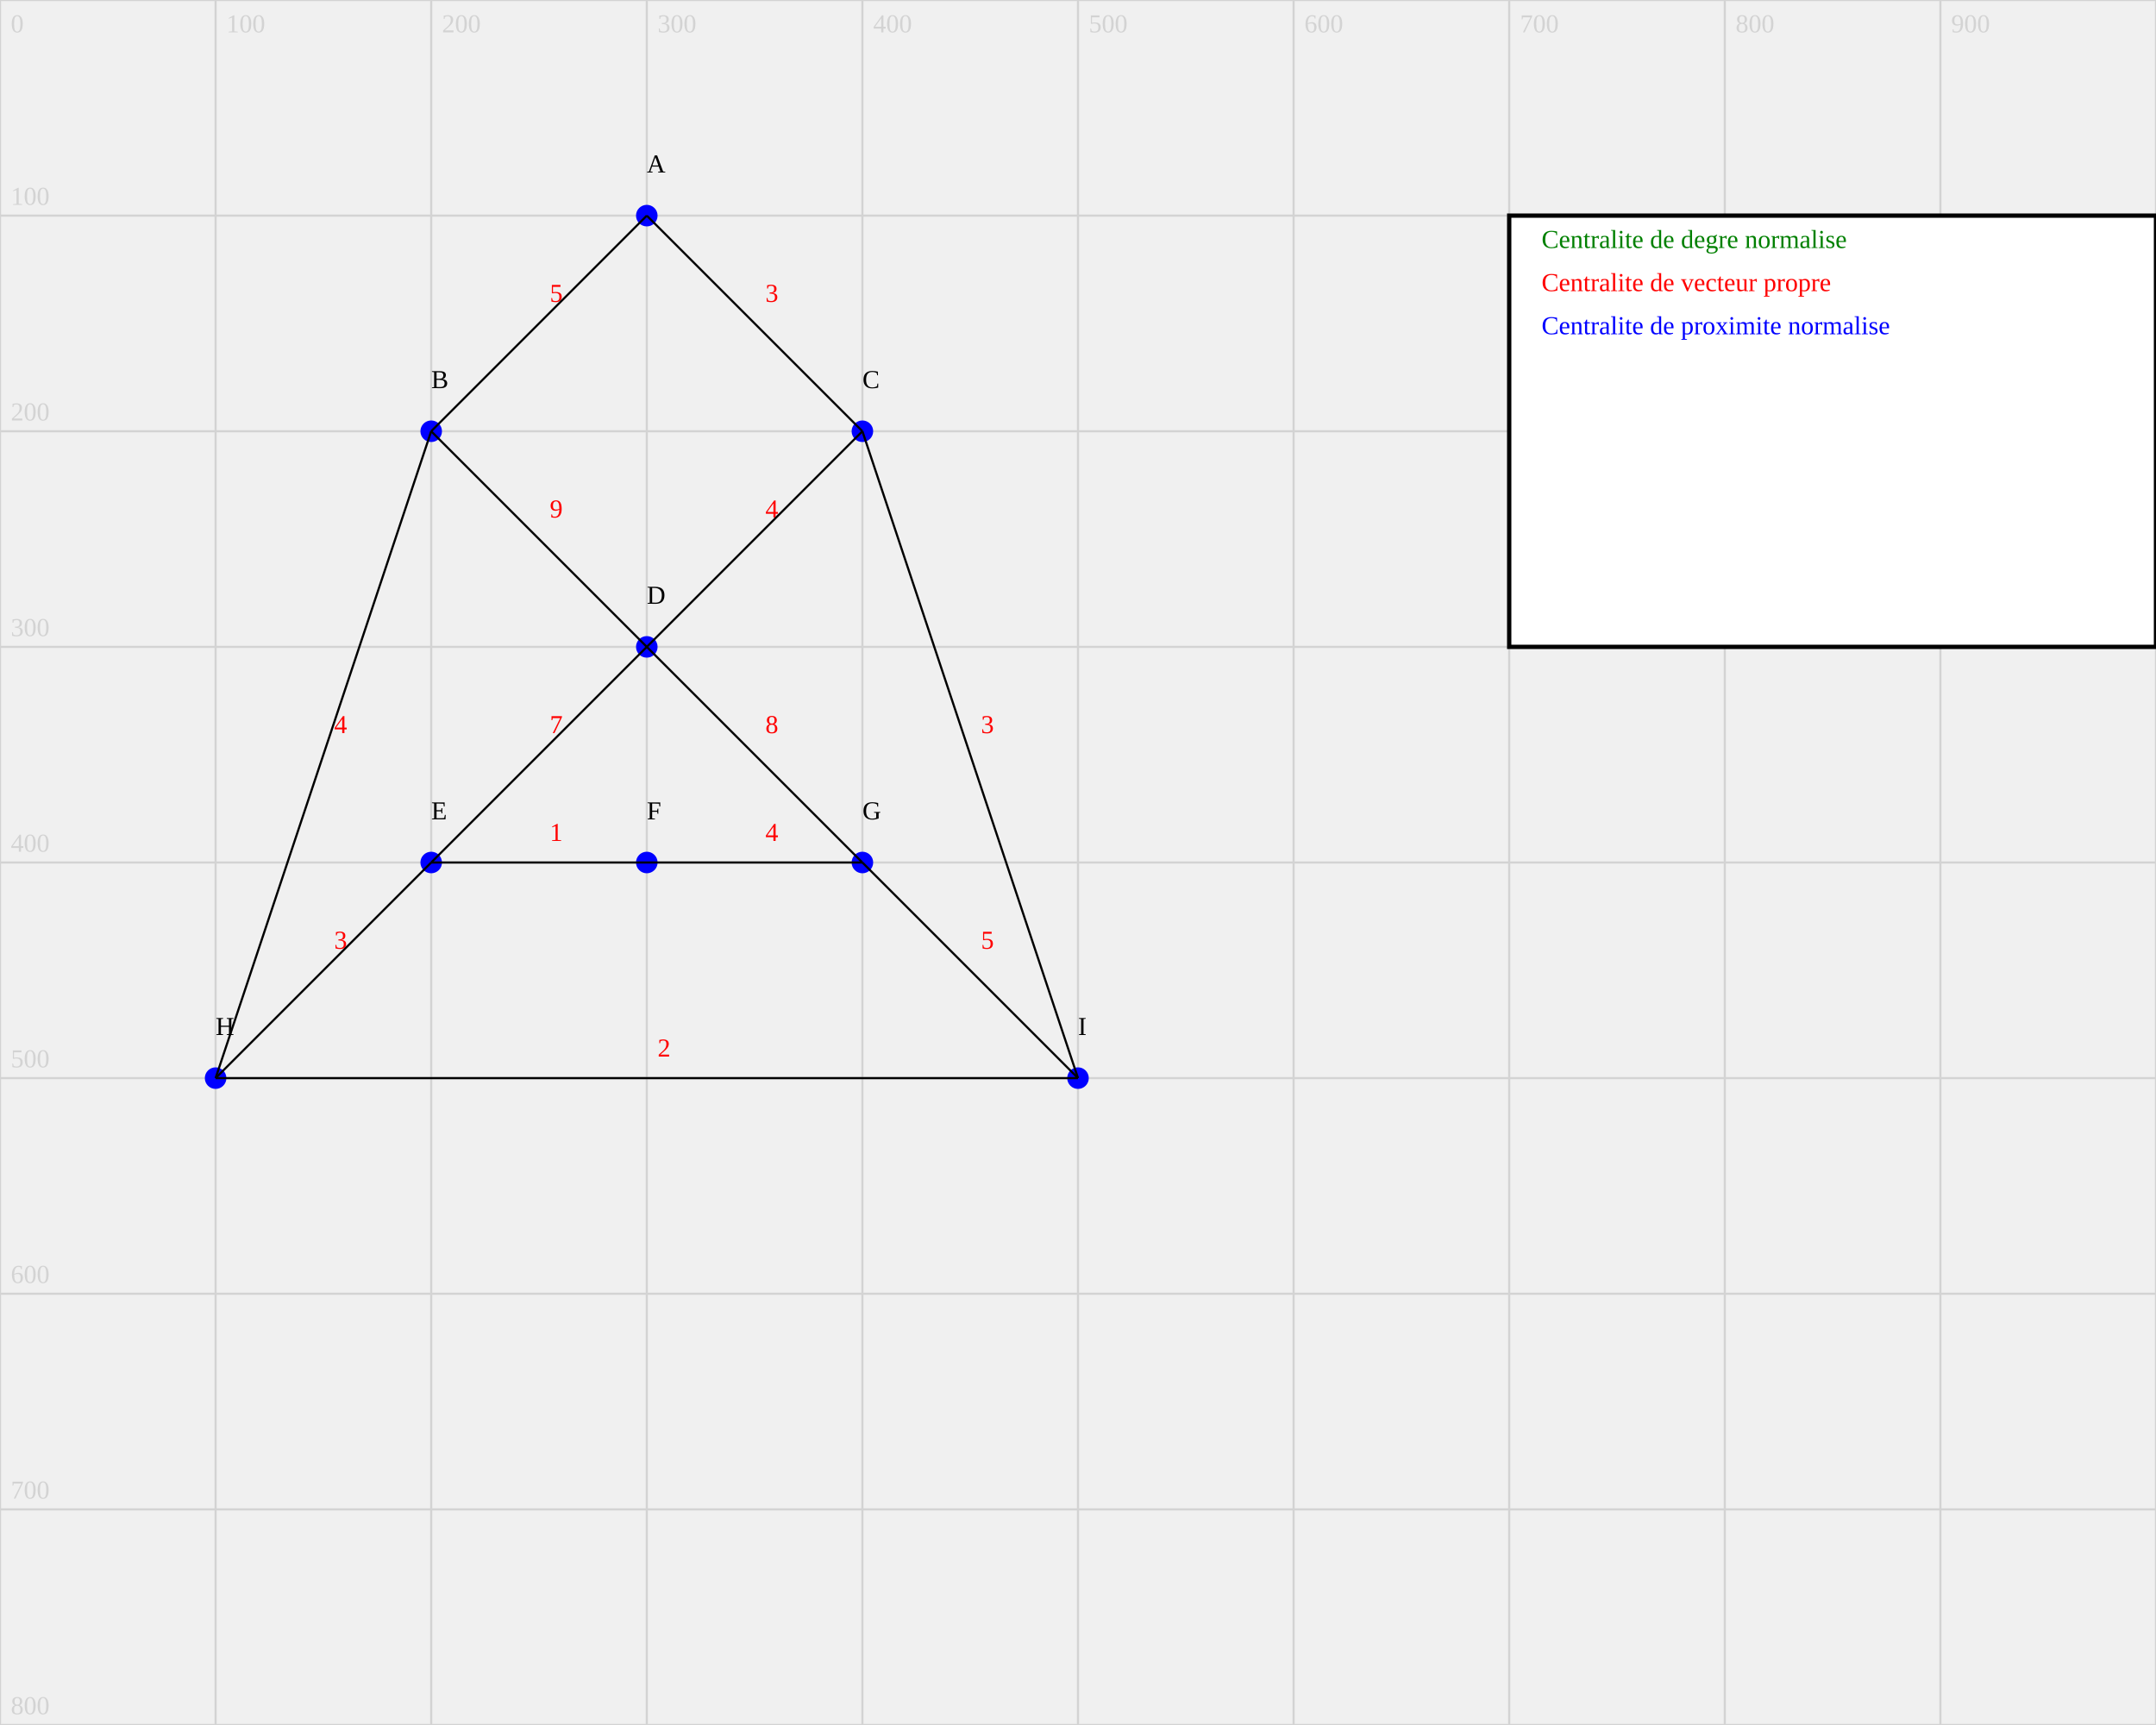
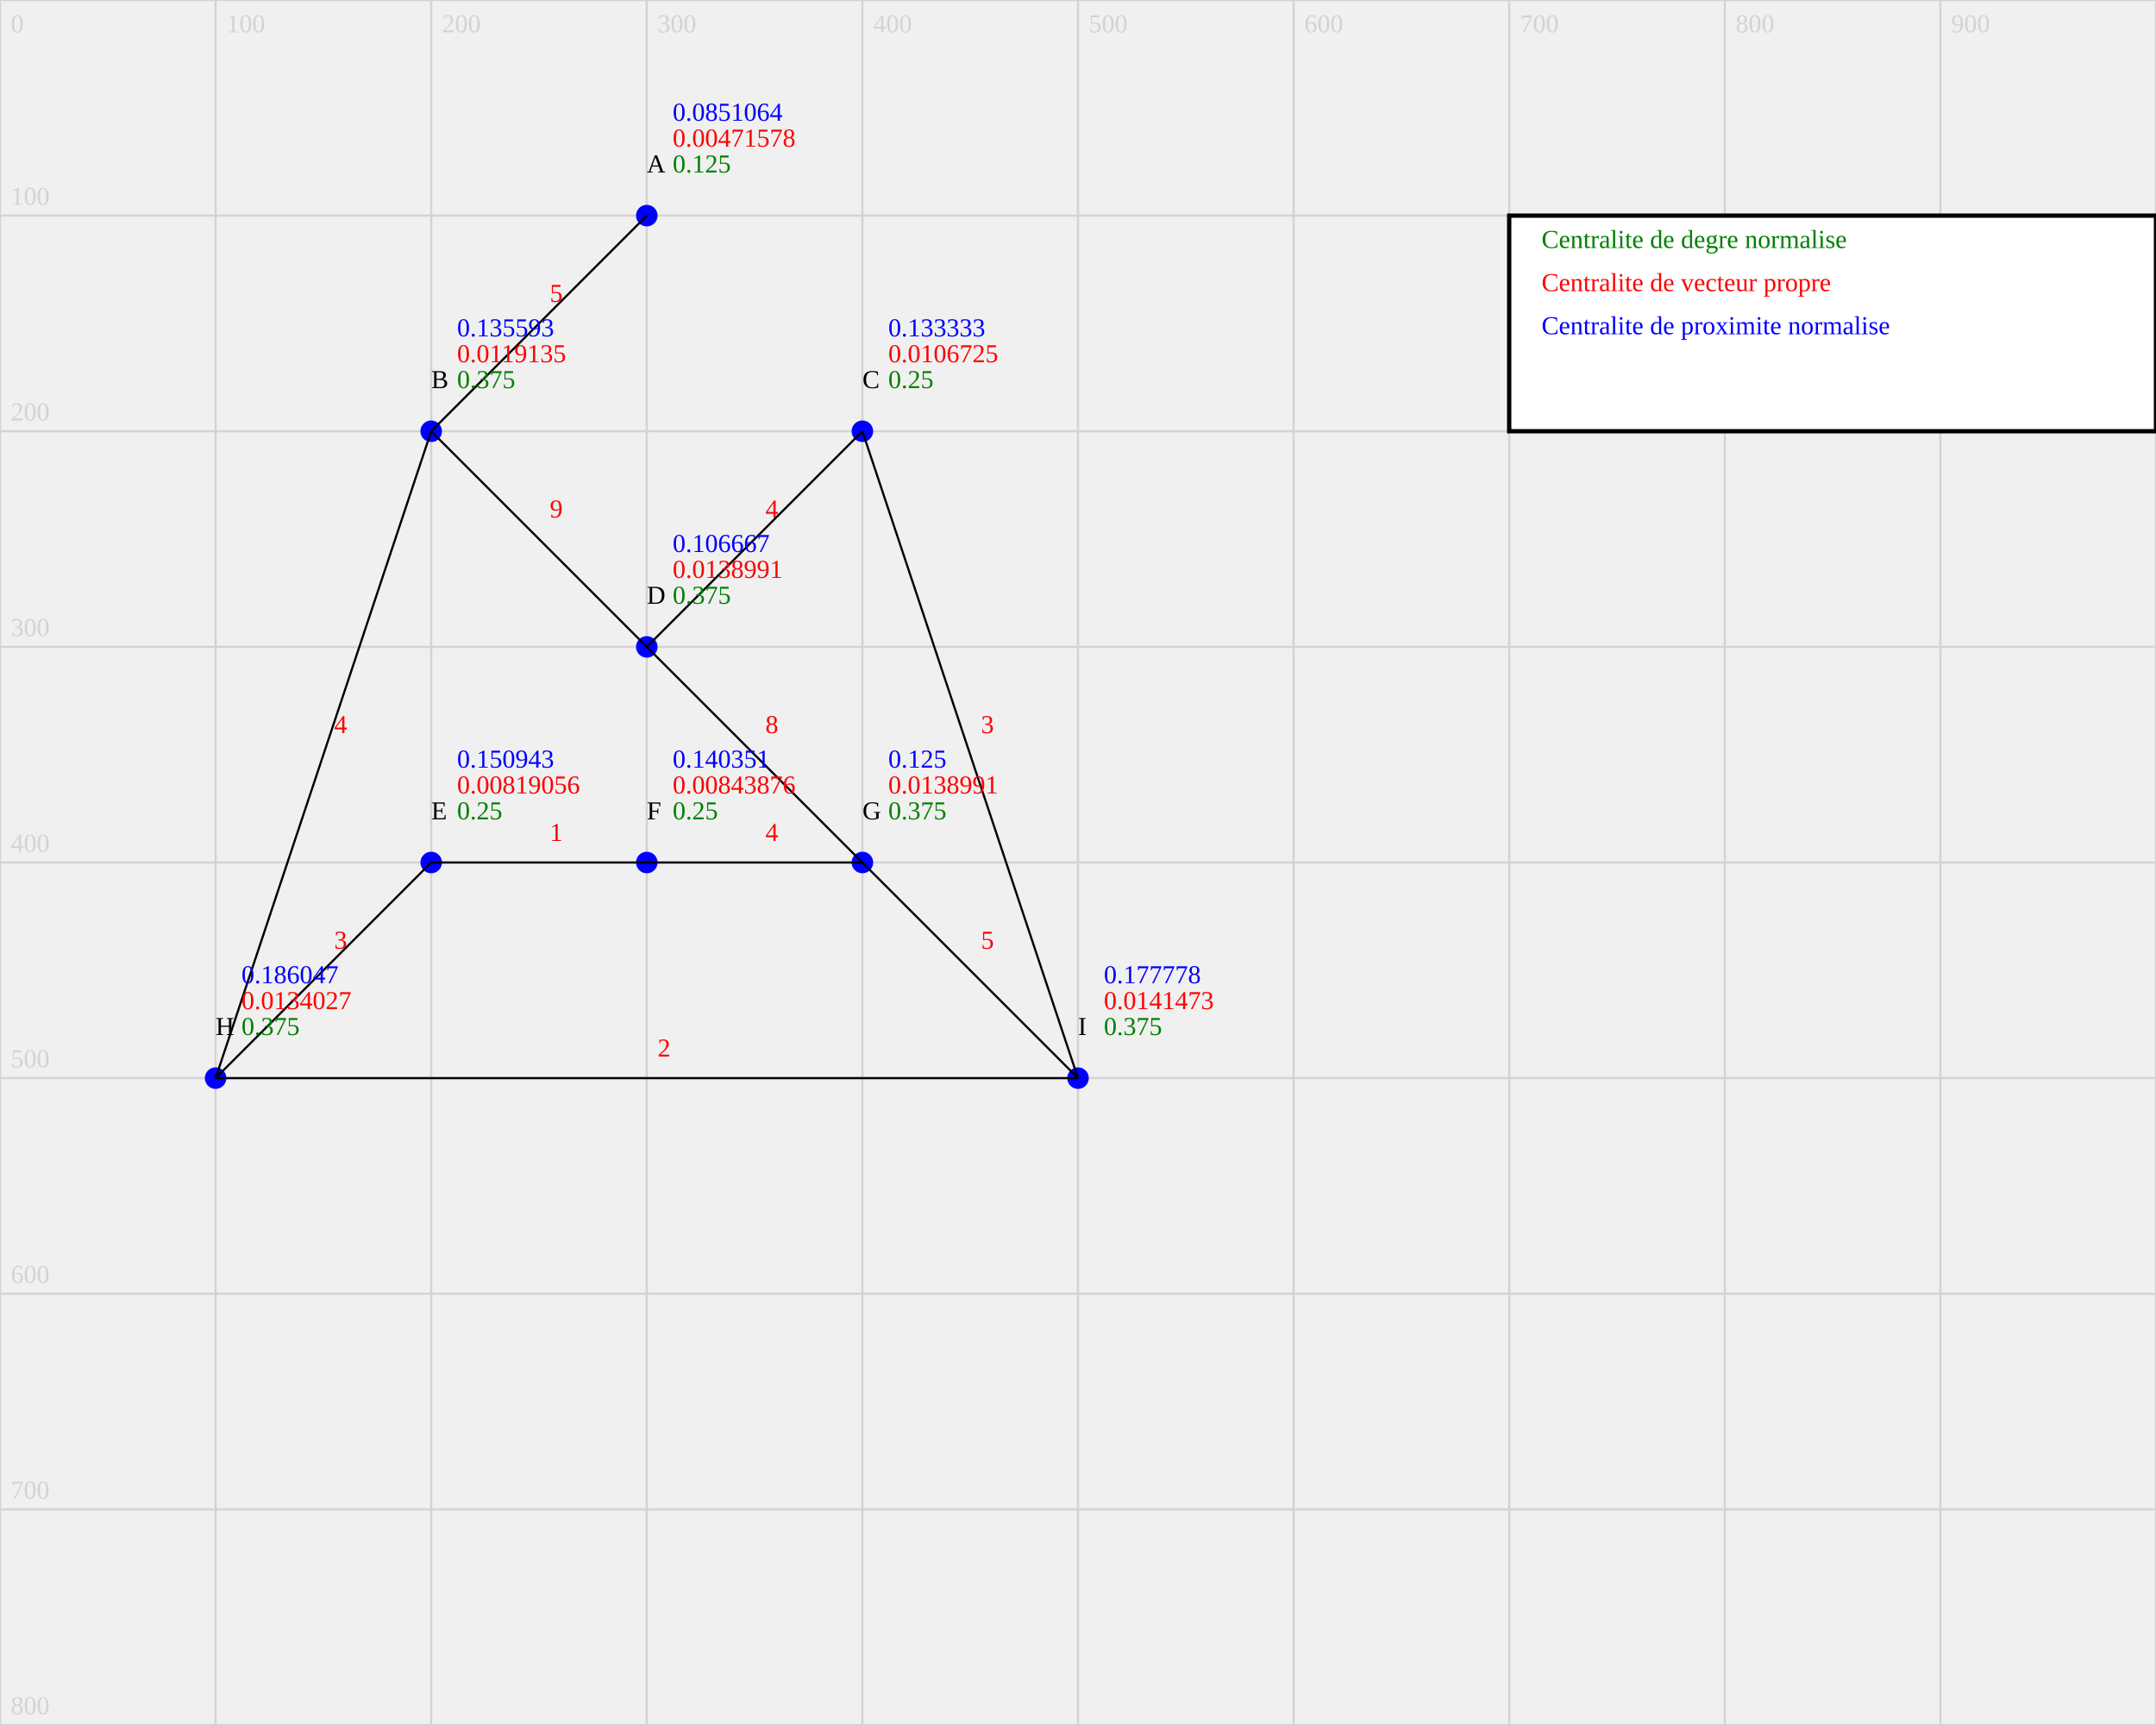
<svg xmlns="http://www.w3.org/2000/svg" version="1.1" width="1000" height="800">
  <line x1="0" y1="0" x2="1000" y2="0" stroke="lightgrey" />
  <text x="5" y="-5" fill="lightgrey">0</text>
  <line x1="0" y1="100" x2="1000" y2="100" stroke="lightgrey" />
  <text x="5" y="95" fill="lightgrey">100</text>
  <line x1="0" y1="200" x2="1000" y2="200" stroke="lightgrey" />
  <text x="5" y="195" fill="lightgrey">200</text>
  <line x1="0" y1="300" x2="1000" y2="300" stroke="lightgrey" />
  <text x="5" y="295" fill="lightgrey">300</text>
  <line x1="0" y1="400" x2="1000" y2="400" stroke="lightgrey" />
  <text x="5" y="395" fill="lightgrey">400</text>
  <line x1="0" y1="500" x2="1000" y2="500" stroke="lightgrey" />
  <text x="5" y="495" fill="lightgrey">500</text>
  <line x1="0" y1="600" x2="1000" y2="600" stroke="lightgrey" />
  <text x="5" y="595" fill="lightgrey">600</text>
  <line x1="0" y1="700" x2="1000" y2="700" stroke="lightgrey" />
  <text x="5" y="695" fill="lightgrey">700</text>
  <line x1="0" y1="800" x2="1000" y2="800" stroke="lightgrey" />
  <text x="5" y="795" fill="lightgrey">800</text>
  <line x1="0" y1="0" x2="0" y2="800" stroke="lightgrey" />
  <text x="5" y="15" fill="lightgrey">0</text>
  <line x1="100" y1="0" x2="100" y2="800" stroke="lightgrey" />
  <text x="105" y="15" fill="lightgrey">100</text>
  <line x1="200" y1="0" x2="200" y2="800" stroke="lightgrey" />
  <text x="205" y="15" fill="lightgrey">200</text>
  <line x1="300" y1="0" x2="300" y2="800" stroke="lightgrey" />
  <text x="305" y="15" fill="lightgrey">300</text>
  <line x1="400" y1="0" x2="400" y2="800" stroke="lightgrey" />
  <text x="405" y="15" fill="lightgrey">400</text>
  <line x1="500" y1="0" x2="500" y2="800" stroke="lightgrey" />
  <text x="505" y="15" fill="lightgrey">500</text>
  <line x1="600" y1="0" x2="600" y2="800" stroke="lightgrey" />
  <text x="605" y="15" fill="lightgrey">600</text>
  <line x1="700" y1="0" x2="700" y2="800" stroke="lightgrey" />
  <text x="705" y="15" fill="lightgrey">700</text>
  <line x1="800" y1="0" x2="800" y2="800" stroke="lightgrey" />
  <text x="805" y="15" fill="lightgrey">800</text>
  <line x1="900" y1="0" x2="900" y2="800" stroke="lightgrey" />
  <text x="905" y="15" fill="lightgrey">900</text>
  <line x1="1000" y1="0" x2="1000" y2="800" stroke="lightgrey" />
  <text x="1005" y="15" fill="lightgrey">1000</text>
-   <polygon points=" 700,100 1000,100 1000,300 700,300" style="fill:white;stroke:black;stroke-width:2" />
+   <polygon points=" 700,100 1000,100 1000,200 700,200" style="fill:white;stroke:black;stroke-width:2" />
  <text x="715" y="115" fill="green">Centralite de degre normalise</text>
  <text x="715" y="135" fill="red">Centralite de vecteur propre</text>
  <text x="715" y="155" fill="blue">Centralite de proximite normalise</text>
  <circle cx="300" cy="100" r="5" fill="blue" />
  <text x="300" y="80" fill="black">A</text>
  <circle cx="200" cy="200" r="5" fill="blue" />
  <text x="200" y="180" fill="black">B</text>
  <circle cx="400" cy="200" r="5" fill="blue" />
  <text x="400" y="180" fill="black">C</text>
  <circle cx="300" cy="300" r="5" fill="blue" />
  <text x="300" y="280" fill="black">D</text>
  <circle cx="200" cy="400" r="5" fill="blue" />
  <text x="200" y="380" fill="black">E</text>
  <circle cx="300" cy="400" r="5" fill="blue" />
  <text x="300" y="380" fill="black">F</text>
  <circle cx="400" cy="400" r="5" fill="blue" />
  <text x="400" y="380" fill="black">G</text>
  <circle cx="100" cy="500" r="5" fill="blue" />
  <text x="100" y="480" fill="black">H</text>
  <circle cx="500" cy="500" r="5" fill="blue" />
  <text x="500" y="480" fill="black">I</text>
  <text x="255" y="140" fill="red">5</text>
  <line x1="300" y1="100" x2="200" y2="200" stroke="black" />
-   <text x="355" y="140" fill="red">3</text>
-   <line x1="300" y1="100" x2="400" y2="200" stroke="black" />
  <text x="255" y="240" fill="red">9</text>
  <line x1="200" y1="200" x2="300" y2="300" stroke="black" />
  <text x="355" y="240" fill="red">4</text>
  <line x1="400" y1="200" x2="300" y2="300" stroke="black" />
-   <text x="255" y="340" fill="red">7</text>
-   <line x1="300" y1="300" x2="200" y2="400" stroke="black" />
  <text x="355" y="340" fill="red">8</text>
  <line x1="300" y1="300" x2="400" y2="400" stroke="black" />
  <text x="155" y="340" fill="red">4</text>
  <line x1="200" y1="200" x2="100" y2="500" stroke="black" />
  <text x="455" y="340" fill="red">3</text>
  <line x1="400" y1="200" x2="500" y2="500" stroke="black" />
  <text x="255" y="390" fill="red">1</text>
  <line x1="200" y1="400" x2="300" y2="400" stroke="black" />
  <text x="355" y="390" fill="red">4</text>
  <line x1="300" y1="400" x2="400" y2="400" stroke="black" />
  <text x="455" y="440" fill="red">5</text>
  <line x1="400" y1="400" x2="500" y2="500" stroke="black" />
  <text x="155" y="440" fill="red">3</text>
  <line x1="200" y1="400" x2="100" y2="500" stroke="black" />
  <text x="305" y="490" fill="red">2</text>
  <line x1="100" y1="500" x2="500" y2="500" stroke="black" />
+   <text x="312" y="80" fill="green">0.125</text>
+   <text x="312" y="68" fill="red">0.00471578</text>
+   <text x="312" y="56" fill="blue">0.0851064</text>
+   <text x="212" y="180" fill="green">0.375</text>
+   <text x="212" y="168" fill="red">0.0119135</text>
+   <text x="212" y="156" fill="blue">0.135593</text>
+   <text x="412" y="180" fill="green">0.25</text>
+   <text x="412" y="168" fill="red">0.0106725</text>
+   <text x="412" y="156" fill="blue">0.133333</text>
+   <text x="312" y="280" fill="green">0.375</text>
+   <text x="312" y="268" fill="red">0.0138991</text>
+   <text x="312" y="256" fill="blue">0.106667</text>
+   <text x="212" y="380" fill="green">0.25</text>
+   <text x="212" y="368" fill="red">0.00819056</text>
+   <text x="212" y="356" fill="blue">0.150943</text>
+   <text x="312" y="380" fill="green">0.25</text>
+   <text x="312" y="368" fill="red">0.00843876</text>
+   <text x="312" y="356" fill="blue">0.140351</text>
+   <text x="412" y="380" fill="green">0.375</text>
+   <text x="412" y="368" fill="red">0.0138991</text>
+   <text x="412" y="356" fill="blue">0.125</text>
+   <text x="112" y="480" fill="green">0.375</text>
+   <text x="112" y="468" fill="red">0.0134027</text>
+   <text x="112" y="456" fill="blue">0.186047</text>
+   <text x="512" y="480" fill="green">0.375</text>
+   <text x="512" y="468" fill="red">0.0141473</text>
+   <text x="512" y="456" fill="blue">0.177778</text>
</svg>
